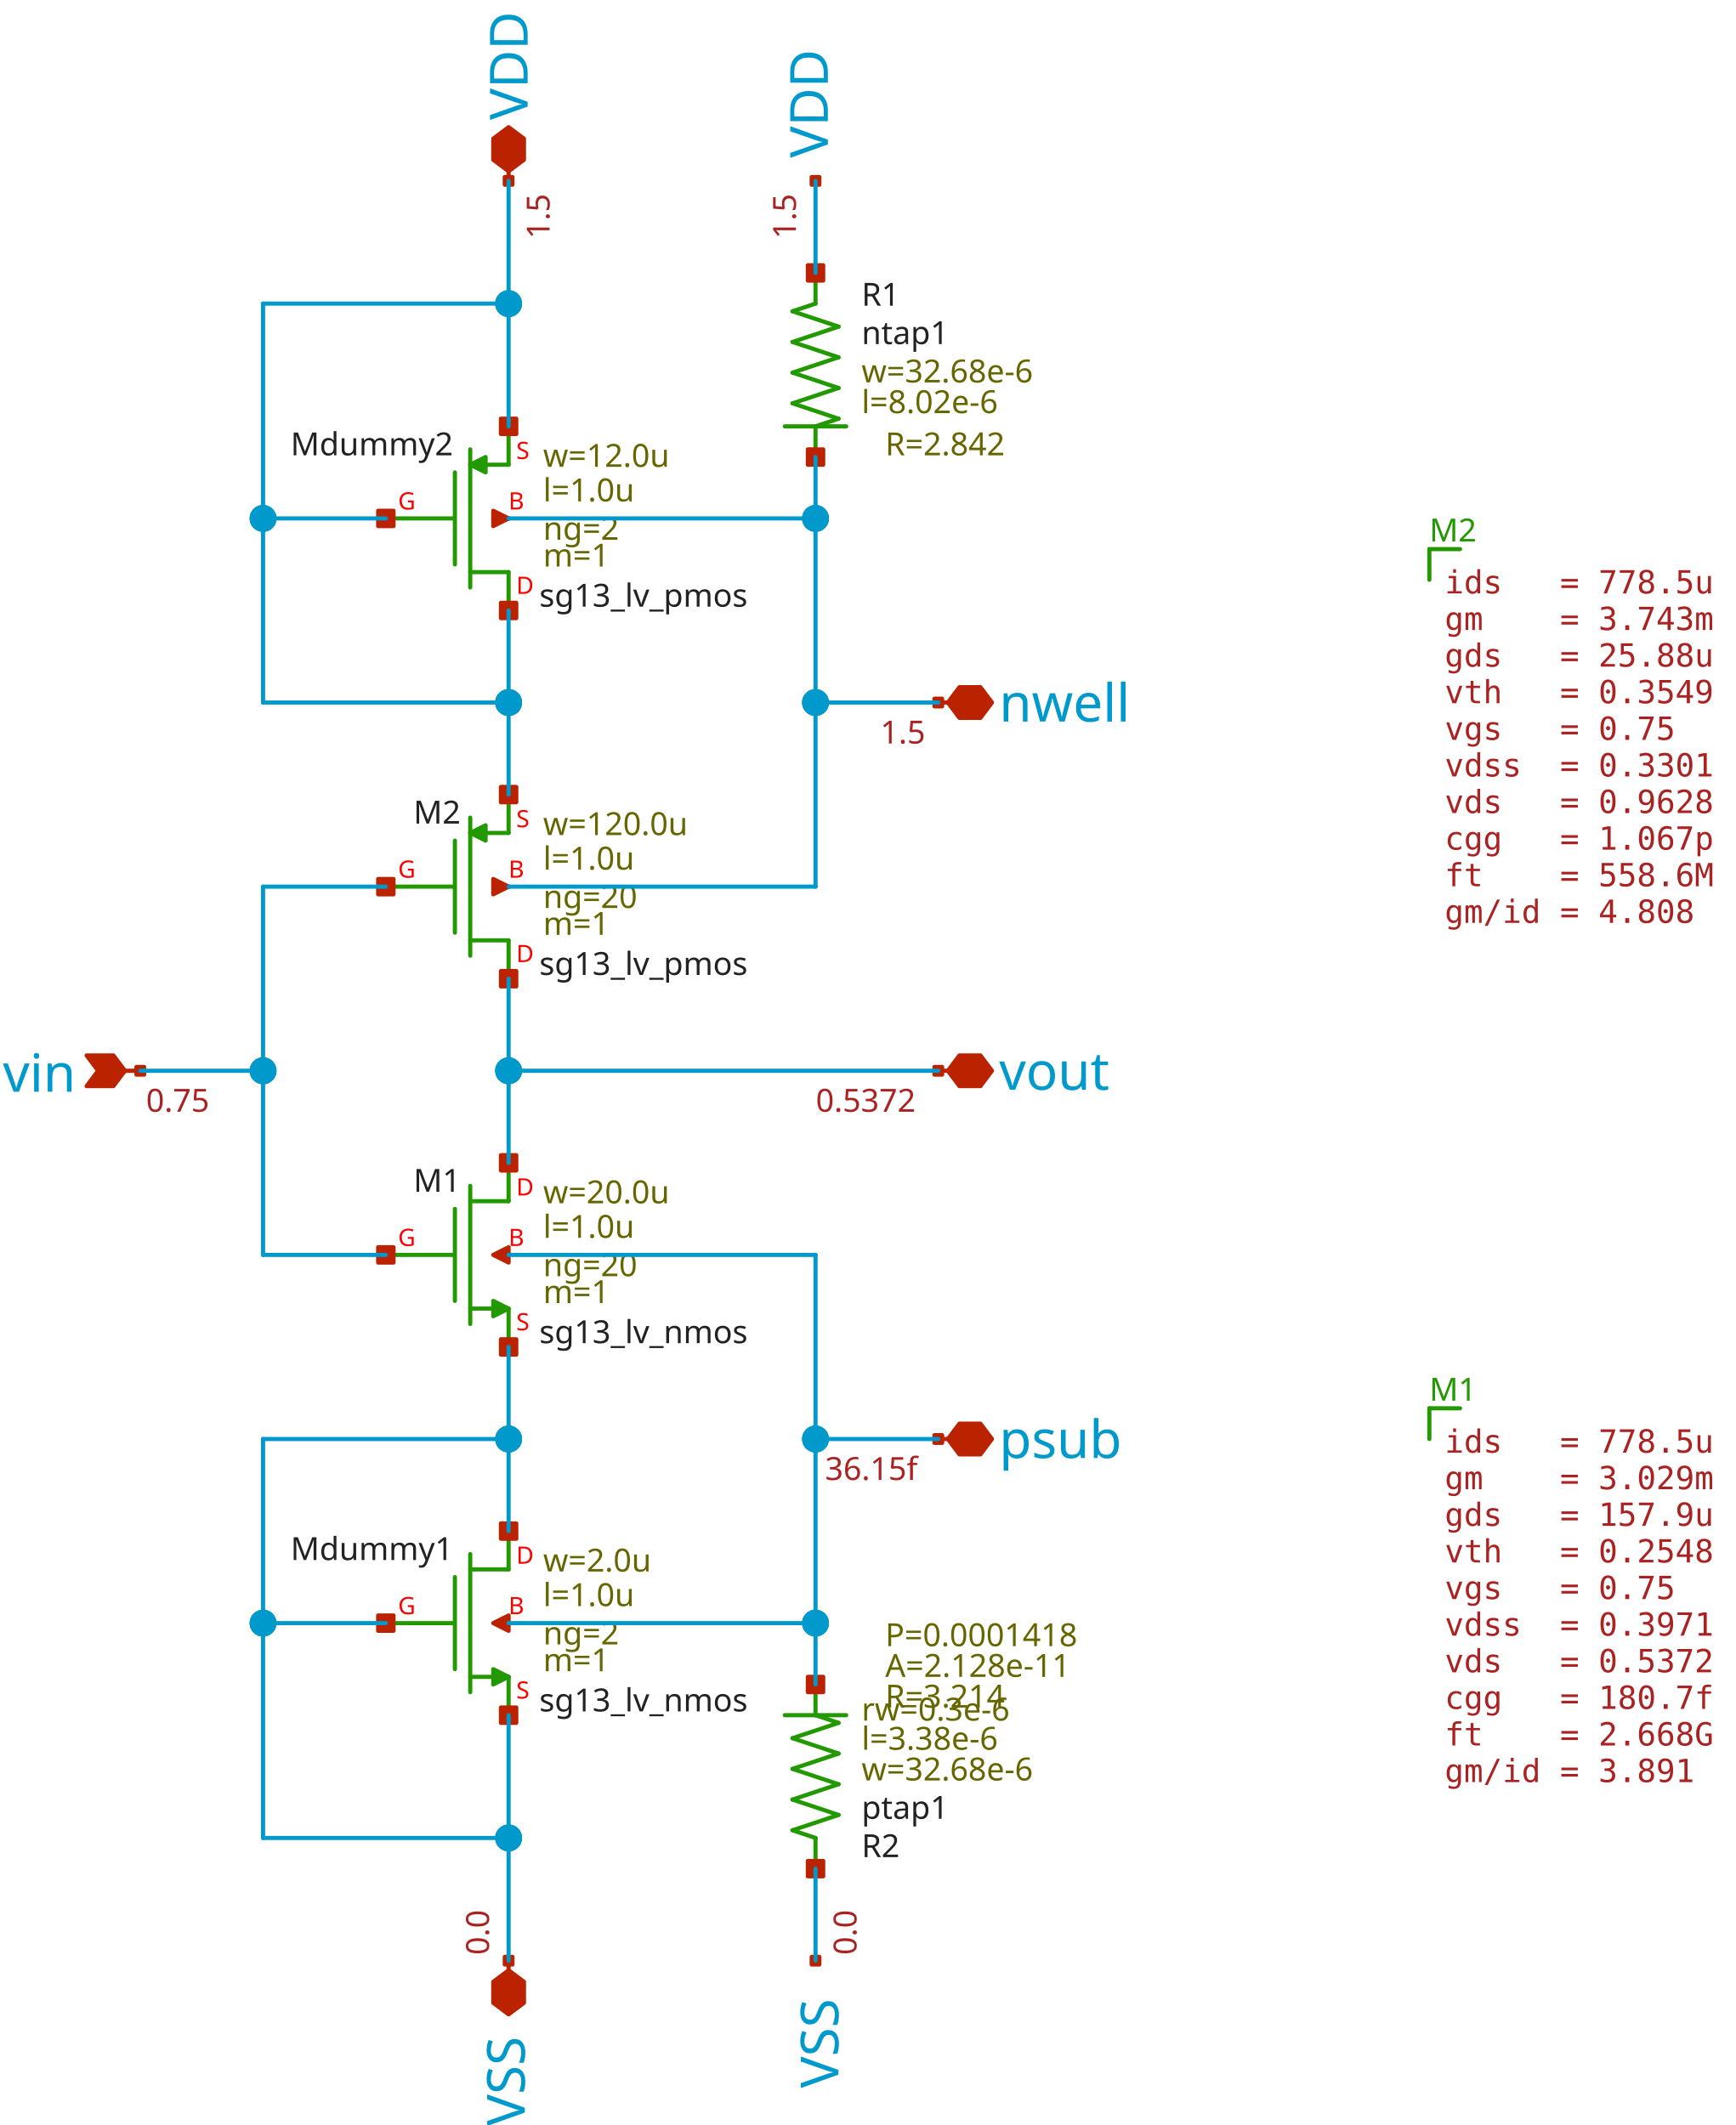
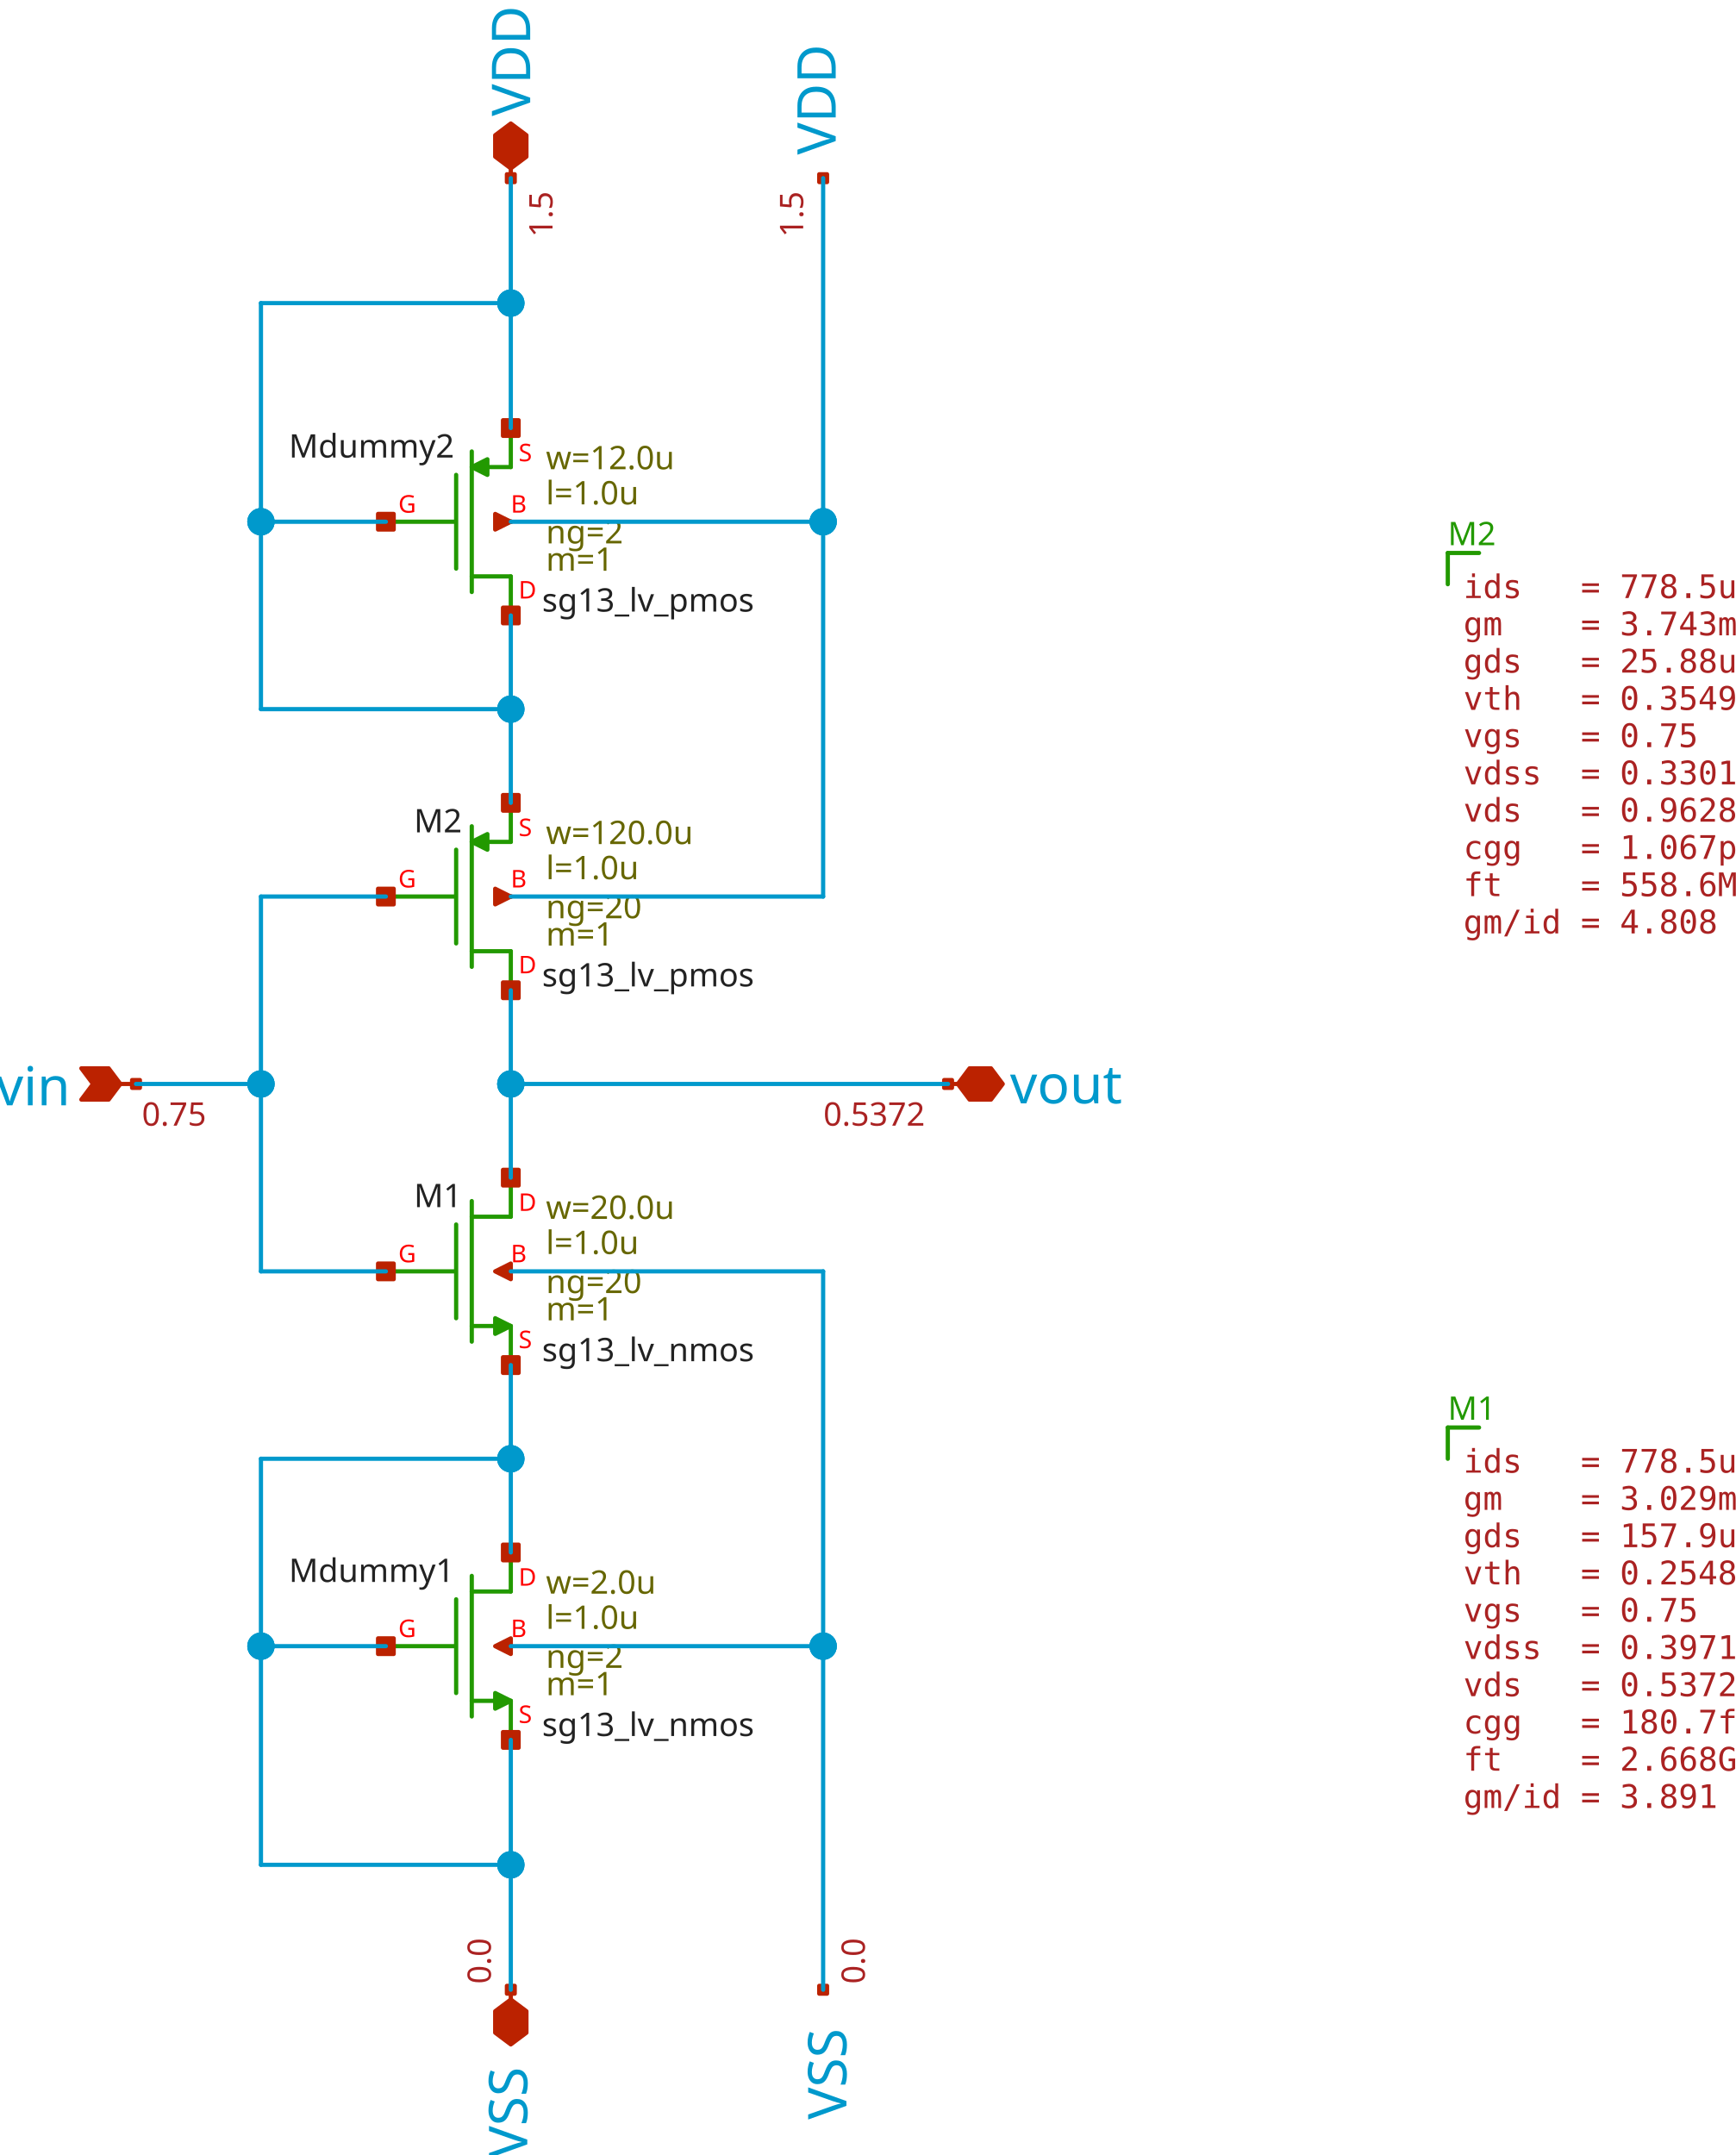
- <svg xmlns="http://www.w3.org/2000/svg" width="565" height="692" version="1.1">
+ <svg xmlns="http://www.w3.org/2000/svg" width="555" height="689" version="1.1">
  <style type="text/css">
.l0{
  fill: #ffffff;
  stroke: #ffffff;
  stroke-linecap:round;
  stroke-linejoin:round;
-   stroke-width: 1.349;
+   stroke-width: 1.348;
}
.l1{
  fill: #0099cc;
  stroke: #0099cc;
  stroke-linecap:round;
  stroke-linejoin:round;
-   stroke-width: 1.349;
+   stroke-width: 1.348;
}
.l2{
  fill: #aaaaaa; fill-opacity: 0.2;
  stroke: #aaaaaa;
  stroke-linecap:round;
  stroke-linejoin:round;
-   stroke-width: 1.349;
+   stroke-width: 1.348;
}
.l3{
  fill: #222222; fill-opacity: 0.5;
  stroke: #222222;
  stroke-linecap:round;
  stroke-linejoin:round;
-   stroke-width: 1.349;
+   stroke-width: 1.348;
}
.l4{
  fill: #229900;
  stroke: #229900;
  stroke-linecap:round;
  stroke-linejoin:round;
-   stroke-width: 1.349;
+   stroke-width: 1.348;
}
.l5{
  fill: #bb2200;
  stroke: #bb2200;
  stroke-linecap:round;
  stroke-linejoin:round;
-   stroke-width: 1.349;
+   stroke-width: 1.348;
}
.l6{
  fill: #0066cc; fill-opacity: 0.5;
  stroke: #0066cc;
  stroke-linecap:round;
  stroke-linejoin:round;
-   stroke-width: 1.349;
+   stroke-width: 1.348;
}
.l7{
  fill: #ff0000; fill-opacity: 0.5;
  stroke: #ff0000;
  stroke-linecap:round;
  stroke-linejoin:round;
-   stroke-width: 1.349;
+   stroke-width: 1.348;
}
.l8{
  fill: #888800; fill-opacity: 0.5;
  stroke: #888800;
  stroke-linecap:round;
  stroke-linejoin:round;
-   stroke-width: 1.349;
+   stroke-width: 1.348;
}
.l9{
  fill: #00aaaa; fill-opacity: 0.5;
  stroke: #00aaaa;
  stroke-linecap:round;
  stroke-linejoin:round;
-   stroke-width: 1.349;
+   stroke-width: 1.348;
}
.l10{
  fill: #880088;
  stroke: #880088;
  stroke-linecap:round;
  stroke-linejoin:round;
-   stroke-width: 1.349;
+   stroke-width: 1.348;
}
.l11{
  fill: #00ff00; fill-opacity: 0.5;
  stroke: #00ff00;
  stroke-linecap:round;
  stroke-linejoin:round;
-   stroke-width: 1.349;
+   stroke-width: 1.348;
}
.l12{
  fill: #0000cc; fill-opacity: 0.5;
  stroke: #0000cc;
  stroke-linecap:round;
  stroke-linejoin:round;
-   stroke-width: 1.349;
+   stroke-width: 1.348;
}
.l13{
  fill: #666600; fill-opacity: 0.5;
  stroke: #666600;
  stroke-linecap:round;
  stroke-linejoin:round;
-   stroke-width: 1.349;
+   stroke-width: 1.348;
}
.l14{
  fill: #557755; fill-opacity: 0.2;
  stroke: #557755;
  stroke-linecap:round;
  stroke-linejoin:round;
-   stroke-width: 1.349;
+   stroke-width: 1.348;
}
.l15{
  fill: #aa2222; fill-opacity: 0.5;
  stroke: #aa2222;
  stroke-linecap:round;
  stroke-linejoin:round;
-   stroke-width: 1.349;
+   stroke-width: 1.348;
}
.l16{
  fill: #7ccc40; fill-opacity: 0.5;
  stroke: #7ccc40;
  stroke-linecap:round;
  stroke-linejoin:round;
-   stroke-width: 1.349;
+   stroke-width: 1.348;
}
.l17{
  fill: #00ffcc; fill-opacity: 0.2;
  stroke: #00ffcc;
  stroke-linecap:round;
  stroke-linejoin:round;
-   stroke-width: 1.349;
+   stroke-width: 1.348;
}
.l18{
  fill: #ce0097; fill-opacity: 0.5;
  stroke: #ce0097;
  stroke-linecap:round;
  stroke-linejoin:round;
-   stroke-width: 1.349;
+   stroke-width: 1.348;
}
.l19{
  fill: #d2d46b; fill-opacity: 0.2;
  stroke: #d2d46b;
  stroke-linecap:round;
  stroke-linejoin:round;
-   stroke-width: 1.349;
+   stroke-width: 1.348;
}
.l20{
  fill: #ef6158; fill-opacity: 0.2;
  stroke: #ef6158;
  stroke-linecap:round;
  stroke-linejoin:round;
-   stroke-width: 1.349;
+   stroke-width: 1.348;
}
.l21{
  fill: #fdb200; fill-opacity: 0.2;
  stroke: #fdb200;
  stroke-linecap:round;
  stroke-linejoin:round;
-   stroke-width: 1.349;
+   stroke-width: 1.348;
}
text {font-family: Sans-Serif;}
</style>
-   <rect class="l0" x="0" y="0" width="565" height="692" />
-   <path class="l4" d="M153.105 506.083L153.105 551.051" />
-   <path class="l4" d="M165.596 498.588L165.596 511.08" />
-   <path class="l4" d="M165.596 546.055L165.596 558.546" />
-   <path class="l4" d="M148.109 513.578L148.109 543.557" />
-   <path class="l4" d="M153.105 546.055L165.596 546.055" />
-   <path class="l4" d="M153.105 511.08L165.596 511.08" />
-   <path class="l4" d="M125.625 528.567L147.609 528.567" />
-   <path class="l4" d="M160.6 548.553L165.596 546.055L160.6 543.557L160.6 548.553" />
-   <path class="l4" d="M153.105 146.337L153.105 191.306" />
-   <path class="l4" d="M165.596 138.843L165.596 151.334" />
-   <path class="l4" d="M165.596 186.309L165.596 198.8" />
-   <path class="l4" d="M148.109 153.832L148.109 183.811" />
-   <path class="l4" d="M153.105 186.309L165.596 186.309" />
-   <path class="l4" d="M153.105 151.334L165.596 151.334" />
-   <path class="l4" d="M125.625 168.822L147.609 168.822" />
-   <path class="l4" d="M158.102 148.836L153.105 151.334L158.102 153.832L158.102 148.836" />
-   <path class="l4" d="M153.105 386.168L153.105 431.136" />
-   <path class="l4" d="M165.596 378.673L165.596 391.164" />
-   <path class="l4" d="M165.596 426.14L165.596 438.631" />
-   <path class="l4" d="M148.109 393.663L148.109 423.641" />
-   <path class="l4" d="M153.105 426.14L165.596 426.14" />
-   <path class="l4" d="M153.105 391.164L165.596 391.164" />
-   <path class="l4" d="M125.625 408.652L147.609 408.652" />
-   <path class="l4" d="M160.6 428.638L165.596 426.14L160.6 423.641L160.6 428.638" />
-   <path class="l4" d="M153.105 266.253L153.105 311.221" />
-   <path class="l4" d="M165.596 258.758L165.596 271.249" />
-   <path class="l4" d="M165.596 306.224L165.596 318.716" />
-   <path class="l4" d="M148.109 273.747L148.109 303.726" />
-   <path class="l4" d="M153.105 306.224L165.596 306.224" />
-   <path class="l4" d="M153.105 271.249L165.596 271.249" />
-   <path class="l4" d="M125.625 288.737L147.609 288.737" />
-   <path class="l4" d="M158.102 268.751L153.105 271.249L158.102 273.747L158.102 268.751" />
-   <path class="l4" d="M465.385 458.617L465.385 468.61" />
-   <path class="l4" d="M465.385 458.617L475.378 458.617" />
-   <path class="l4" d="M465.385 178.815L465.385 188.807" />
-   <path class="l4" d="M465.385 178.815L475.378 178.815" />
-   <path class="l4" d="M265.526 138.843L265.526 148.836" />
-   <path class="l4" d="M265.526 138.843L273.021 136.345" />
-   <path class="l4" d="M258.031 131.348L273.021 136.345" />
-   <path class="l4" d="M258.031 131.348L273.021 126.352" />
-   <path class="l4" d="M258.031 121.355L273.021 126.352" />
-   <path class="l4" d="M258.031 121.355L273.021 116.359" />
-   <path class="l4" d="M258.031 111.362L273.021 116.359" />
-   <path class="l4" d="M258.031 111.362L273.021 106.366" />
-   <path class="l4" d="M258.031 101.369L273.021 106.366" />
-   <path class="l4" d="M258.031 101.369L265.526 98.871" />
-   <path class="l4" d="M265.526 88.878L265.526 98.871" />
-   <path class="l4" d="M255.533 138.843L275.519 138.843" />
-   <path class="l4" d="M265.526 548.553L265.526 558.546" />
-   <path class="l4" d="M265.526 558.546L273.021 561.044" />
-   <path class="l4" d="M258.031 566.041L273.021 561.044" />
-   <path class="l4" d="M258.031 566.041L273.021 571.037" />
-   <path class="l4" d="M258.031 576.034L273.021 571.037" />
-   <path class="l4" d="M258.031 576.034L273.021 581.03" />
-   <path class="l4" d="M258.031 586.027L273.021 581.03" />
-   <path class="l4" d="M258.031 586.027L273.021 591.023" />
-   <path class="l4" d="M258.031 596.02L273.021 591.023" />
-   <path class="l4" d="M258.031 596.02L265.526 598.518" />
-   <path class="l4" d="M265.526 598.518L265.526 608.511" />
-   <path class="l4" d="M255.533 558.546L275.519 558.546" />
-   <path class="l5" d="M40.685 348.694L45.681 348.694" />
-   <path class="l5" d="M40.685 348.694L36.937 343.698L28.194 343.698L31.941 348.694L28.194 353.691L36.937 353.691L40.685 348.694" />
-   <path class="l5" d="M44.432 347.445L46.93 347.445L46.93 349.944L44.432 349.944L44.432 347.445z" />
-   <path class="l5" d="M165.596 55.776L165.596 58.899" />
-   <path class="l5" d="M170.593 45.159L165.596 41.412L160.6 45.159L160.6 52.029L165.596 55.776L170.593 52.029L170.593 45.159" />
-   <path class="l5" d="M164.347 57.65L166.846 57.65L166.846 60.148L164.347 60.148L164.347 57.65z" />
-   <path class="l5" d="M165.596 638.49L165.596 641.612" />
-   <path class="l5" d="M160.6 652.23L165.596 655.977L170.593 652.23L170.593 645.36L165.596 641.612L160.6 645.36L160.6 652.23" />
-   <path class="l5" d="M164.347 637.24L166.846 637.24L166.846 639.739L164.347 639.739L164.347 637.24z" />
-   <path class="l5" d="M165.596 531.066L160.6 528.567L165.596 526.069L165.596 531.066" />
-   <path class="l5" d="M163.098 496.09L168.095 496.09L168.095 501.087L163.098 501.087L163.098 496.09z" />
-   <path class="l5" d="M123.127 526.069L128.123 526.069L128.123 531.066L123.127 531.066L123.127 526.069z" />
-   <path class="l5" d="M163.098 556.048L168.095 556.048L168.095 561.044L163.098 561.044L163.098 556.048z" />
-   <path class="l5" d="M165.518 528.489L165.675 528.489L165.675 528.645L165.518 528.645L165.518 528.489z" />
-   <path class="l5" d="M160.6 166.323L165.596 168.822L160.6 171.32L160.6 166.323" />
-   <path class="l5" d="M163.098 196.302L168.095 196.302L168.095 201.299L163.098 201.299L163.098 196.302z" />
-   <path class="l5" d="M123.127 166.323L128.123 166.323L128.123 171.32L123.127 171.32L123.127 166.323z" />
-   <path class="l5" d="M163.098 136.345L168.095 136.345L168.095 141.341L163.098 141.341L163.098 136.345z" />
-   <path class="l5" d="M165.518 168.744L165.675 168.744L165.675 168.9L165.518 168.9L165.518 168.744z" />
-   <path class="l5" d="M165.596 411.15L160.6 408.652L165.596 406.154L165.596 411.15" />
-   <path class="l5" d="M163.098 376.175L168.095 376.175L168.095 381.171L163.098 381.171L163.098 376.175z" />
-   <path class="l5" d="M123.127 406.154L128.123 406.154L128.123 411.15L123.127 411.15L123.127 406.154z" />
-   <path class="l5" d="M163.098 436.133L168.095 436.133L168.095 441.129L163.098 441.129L163.098 436.133z" />
-   <path class="l5" d="M165.518 408.574L165.675 408.574L165.675 408.73L165.518 408.73L165.518 408.574z" />
-   <path class="l5" d="M160.6 286.239L165.596 288.737L160.6 291.235L160.6 286.239" />
-   <path class="l5" d="M163.098 316.217L168.095 316.217L168.095 321.214L163.098 321.214L163.098 316.217z" />
-   <path class="l5" d="M123.127 286.239L128.123 286.239L128.123 291.235L123.127 291.235L123.127 286.239z" />
-   <path class="l5" d="M163.098 256.26L168.095 256.26L168.095 261.256L163.098 261.256L163.098 256.26z" />
-   <path class="l5" d="M165.518 288.659L165.675 288.659L165.675 288.815L165.518 288.815L165.518 288.659z" />
-   <path class="l5" d="M263.028 86.38L268.024 86.38L268.024 91.376L263.028 91.376L263.028 86.38z" />
-   <path class="l5" d="M263.028 146.337L268.024 146.337L268.024 151.334L263.028 151.334L263.028 146.337z" />
-   <path class="l5" d="M264.277 57.65L266.775 57.65L266.775 60.148L264.277 60.148L264.277 57.65z" />
-   <path class="l5" d="M263.028 606.013L268.024 606.013L268.024 611.009L263.028 611.009L263.028 606.013z" />
-   <path class="l5" d="M263.028 546.055L268.024 546.055L268.024 551.051L263.028 551.051L263.028 546.055z" />
-   <path class="l5" d="M264.277 637.24L266.775 637.24L266.775 639.739L264.277 639.739L264.277 637.24z" />
-   <path class="l5" d="M305.498 348.694L308.62 348.694" />
-   <path class="l5" d="M319.238 353.691L322.985 348.694L319.238 343.698L312.368 343.698L308.62 348.694L312.368 353.691L319.238 353.691" />
-   <path class="l5" d="M304.248 347.445L306.747 347.445L306.747 349.944L304.248 349.944L304.248 347.445z" />
-   <path class="l5" d="M305.498 228.779L308.62 228.779" />
-   <path class="l5" d="M319.238 233.776L322.985 228.779L319.238 223.783L312.368 223.783L308.62 228.779L312.368 233.776L319.238 233.776" />
-   <path class="l5" d="M304.248 227.53L306.747 227.53L306.747 230.028L304.248 230.028L304.248 227.53z" />
-   <path class="l5" d="M305.498 468.61L308.62 468.61" />
-   <path class="l5" d="M319.238 473.606L322.985 468.61L319.238 463.613L312.368 463.613L308.62 468.61L312.368 473.606L319.238 473.606" />
-   <path class="l5" d="M304.248 467.361L306.747 467.361L306.747 469.859L304.248 469.859L304.248 467.361z" />
-   <text fill="#0099cc" xml:space="preserve" font-size="17.148" transform="translate(0.944487, 355.521)">vin</text>
-   <text fill="#aa2222" xml:space="preserve" font-size="10.393" transform="translate(47.5549, 362.034)">0.75</text>
-   <text fill="#0099cc" xml:space="preserve" font-size="17.148" transform="translate(171.798, 39.0695) rotate(270)">VDD</text>
-   <text fill="#aa2222" xml:space="preserve" font-size="10.393" transform="translate(178.937, 77.773) rotate(270)">1.5</text>
-   <text fill="#0099cc" xml:space="preserve" font-size="17.148" transform="translate(170.867, 692.319) rotate(270)">VSS</text>
-   <text fill="#aa2222" xml:space="preserve" font-size="10.393" transform="translate(159.209, 636.616) rotate(270)">0.0</text>
-   <text fill="#222222" xml:space="preserve" font-size="10.393" transform="translate(94.6071, 508.025)">Mdummy1</text>
-   <text fill="#ff0000" xml:space="preserve" font-size="7.794" transform="translate(129.618, 525.652)">G</text>
-   <text fill="#222222" xml:space="preserve" font-size="10.393" transform="translate(175.589, 557.311)">sg13_lv_nmos</text>
-   <text fill="#666600" xml:space="preserve" font-size="10.393" transform="translate(176.839, 544.249)">m=1</text>
-   <text fill="#666600" xml:space="preserve" font-size="10.393" transform="translate(176.839, 535.506)">ng=2</text>
-   <text fill="#666600" xml:space="preserve" font-size="10.393" transform="translate(176.839, 523.014)">l=1.0u</text>
-   <text fill="#666600" xml:space="preserve" font-size="10.393" transform="translate(176.839, 511.772)">w=2.0u</text>
-   <text fill="#ff0000" xml:space="preserve" font-size="7.794" transform="translate(168.095, 553.132)">S</text>
-   <text fill="#ff0000" xml:space="preserve" font-size="7.794" transform="translate(168.095, 509.217)">D</text>
-   <text fill="#ff0000" xml:space="preserve" font-size="7.794" transform="translate(165.596, 525.652)">B</text>
-   <text fill="#222222" xml:space="preserve" font-size="10.393" transform="translate(94.6071, 148.279)">Mdummy2</text>
-   <text fill="#ff0000" xml:space="preserve" font-size="7.794" transform="translate(129.618, 165.906)">G</text>
-   <text fill="#222222" xml:space="preserve" font-size="10.393" transform="translate(175.589, 197.566)">sg13_lv_pmos</text>
-   <text fill="#666600" xml:space="preserve" font-size="10.393" transform="translate(176.839, 184.504)">m=1</text>
-   <text fill="#666600" xml:space="preserve" font-size="10.393" transform="translate(176.839, 175.76)">ng=2</text>
-   <text fill="#666600" xml:space="preserve" font-size="10.393" transform="translate(176.839, 163.269)">l=1.0u</text>
-   <text fill="#666600" xml:space="preserve" font-size="10.393" transform="translate(176.839, 152.027)">w=12.0u</text>
-   <text fill="#ff0000" xml:space="preserve" font-size="7.794" transform="translate(168.095, 193.387)">D</text>
-   <text fill="#ff0000" xml:space="preserve" font-size="7.794" transform="translate(168.095, 149.471)">S</text>
-   <text fill="#ff0000" xml:space="preserve" font-size="7.794" transform="translate(165.596, 165.906)">B</text>
-   <text fill="#222222" xml:space="preserve" font-size="10.393" transform="translate(134.607, 388.11)">M1</text>
-   <text fill="#ff0000" xml:space="preserve" font-size="7.794" transform="translate(129.618, 405.737)">G</text>
-   <text fill="#222222" xml:space="preserve" font-size="10.393" transform="translate(175.589, 437.396)">sg13_lv_nmos</text>
-   <text fill="#666600" xml:space="preserve" font-size="10.393" transform="translate(176.839, 424.334)">m=1</text>
-   <text fill="#666600" xml:space="preserve" font-size="10.393" transform="translate(176.839, 415.59)">ng=20</text>
-   <text fill="#666600" xml:space="preserve" font-size="10.393" transform="translate(176.839, 403.099)">l=1.0u</text>
-   <text fill="#666600" xml:space="preserve" font-size="10.393" transform="translate(176.839, 391.857)">w=20.0u</text>
-   <text fill="#ff0000" xml:space="preserve" font-size="7.794" transform="translate(168.095, 433.217)">S</text>
-   <text fill="#ff0000" xml:space="preserve" font-size="7.794" transform="translate(168.095, 389.302)">D</text>
-   <text fill="#ff0000" xml:space="preserve" font-size="7.794" transform="translate(165.596, 405.737)">B</text>
-   <text fill="#222222" xml:space="preserve" font-size="10.393" transform="translate(134.607, 268.195)">M2</text>
-   <text fill="#ff0000" xml:space="preserve" font-size="7.794" transform="translate(129.618, 285.821)">G</text>
-   <text fill="#222222" xml:space="preserve" font-size="10.393" transform="translate(175.589, 317.481)">sg13_lv_pmos</text>
-   <text fill="#666600" xml:space="preserve" font-size="10.393" transform="translate(176.839, 304.419)">m=1</text>
-   <text fill="#666600" xml:space="preserve" font-size="10.393" transform="translate(176.839, 295.675)">ng=20</text>
-   <text fill="#666600" xml:space="preserve" font-size="10.393" transform="translate(176.839, 283.184)">l=1.0u</text>
-   <text fill="#666600" xml:space="preserve" font-size="10.393" transform="translate(176.839, 271.942)">w=120.0u</text>
-   <text fill="#ff0000" xml:space="preserve" font-size="7.794" transform="translate(168.095, 313.302)">D</text>
-   <text fill="#ff0000" xml:space="preserve" font-size="7.794" transform="translate(168.095, 269.386)">S</text>
-   <text fill="#ff0000" xml:space="preserve" font-size="7.794" transform="translate(165.596, 285.821)">B</text>
-   <text fill="#aa2222" xml:space="preserve" font-size="10.393" style="font-family:Monospace;" transform="translate(470.381, 473.05)">ids   = 778.5u</text>
-   <text fill="#aa2222" xml:space="preserve" font-size="10.393" style="font-family:Monospace;" transform="translate(470.381, 484.97)">gm    = 3.029m</text>
-   <text fill="#aa2222" xml:space="preserve" font-size="10.393" style="font-family:Monospace;" transform="translate(470.381, 496.89)">gds   = 157.9u</text>
-   <text fill="#aa2222" xml:space="preserve" font-size="10.393" style="font-family:Monospace;" transform="translate(470.381, 508.811)">vth   = 0.2548</text>
-   <text fill="#aa2222" xml:space="preserve" font-size="10.393" style="font-family:Monospace;" transform="translate(470.381, 520.731)">vgs   = 0.75</text>
-   <text fill="#aa2222" xml:space="preserve" font-size="10.393" style="font-family:Monospace;" transform="translate(470.381, 532.652)">vdss  = 0.3971</text>
-   <text fill="#aa2222" xml:space="preserve" font-size="10.393" style="font-family:Monospace;" transform="translate(470.381, 544.572)">vds   = 0.5372</text>
-   <text fill="#aa2222" xml:space="preserve" font-size="10.393" style="font-family:Monospace;" transform="translate(470.381, 556.492)">cgg   = 180.7f</text>
-   <text fill="#aa2222" xml:space="preserve" font-size="10.393" style="font-family:Monospace;" transform="translate(470.381, 568.413)">ft    = 2.668G</text>
-   <text fill="#aa2222" xml:space="preserve" font-size="10.393" style="font-family:Monospace;" transform="translate(470.381, 580.333)">gm/id = 3.891</text>
-   <text fill="#229900" xml:space="preserve" font-size="10.393" transform="translate(465.385, 456.133)">M1</text>
-   <text fill="#aa2222" xml:space="preserve" font-size="10.393" style="font-family:Monospace;" transform="translate(470.381, 193.248)">ids   = 778.5u</text>
-   <text fill="#aa2222" xml:space="preserve" font-size="10.393" style="font-family:Monospace;" transform="translate(470.381, 205.168)">gm    = 3.743m</text>
-   <text fill="#aa2222" xml:space="preserve" font-size="10.393" style="font-family:Monospace;" transform="translate(470.381, 217.088)">gds   = 25.88u</text>
-   <text fill="#aa2222" xml:space="preserve" font-size="10.393" style="font-family:Monospace;" transform="translate(470.381, 229.009)">vth   = 0.3549</text>
-   <text fill="#aa2222" xml:space="preserve" font-size="10.393" style="font-family:Monospace;" transform="translate(470.381, 240.929)">vgs   = 0.75</text>
-   <text fill="#aa2222" xml:space="preserve" font-size="10.393" style="font-family:Monospace;" transform="translate(470.381, 252.849)">vdss  = 0.3301</text>
-   <text fill="#aa2222" xml:space="preserve" font-size="10.393" style="font-family:Monospace;" transform="translate(470.381, 264.77)">vds   = 0.9628</text>
-   <text fill="#aa2222" xml:space="preserve" font-size="10.393" style="font-family:Monospace;" transform="translate(470.381, 276.69)">cgg   = 1.067p</text>
-   <text fill="#aa2222" xml:space="preserve" font-size="10.393" style="font-family:Monospace;" transform="translate(470.381, 288.611)">ft    = 558.6M</text>
-   <text fill="#aa2222" xml:space="preserve" font-size="10.393" style="font-family:Monospace;" transform="translate(470.381, 300.531)">gm/id = 4.808</text>
-   <text fill="#229900" xml:space="preserve" font-size="10.393" transform="translate(465.385, 176.331)">M2</text>
-   <text fill="#222222" xml:space="preserve" font-size="10.393" transform="translate(280.515, 112.055)">ntap1</text>
-   <text fill="#666600" xml:space="preserve" font-size="10.393" transform="translate(280.515, 124.546)">w=32.68e-6</text>
-   <text fill="#666600" xml:space="preserve" font-size="10.393" transform="translate(280.515, 134.539)">l=8.02e-6</text>
-   <text fill="#222222" xml:space="preserve" font-size="10.393" transform="translate(280.515, 99.5637)">R1</text>
-   <text fill="#666600" xml:space="preserve" font-size="10.393" transform="translate(285.512, 148.279)"> R=2.842 </text>
-   <text fill="#0099cc" xml:space="preserve" font-size="17.148" transform="translate(269.547, 51.4046) rotate(270)">VDD</text>
-   <text fill="#aa2222" xml:space="preserve" font-size="10.393" transform="translate(259.139, 77.773) rotate(270)">1.5</text>
-   <text fill="#222222" xml:space="preserve" font-size="10.393" transform="translate(280.515, 592.287)">ptap1</text>
-   <text fill="#666600" xml:space="preserve" font-size="10.393" transform="translate(280.515, 579.795)">w=32.68e-6</text>
-   <text fill="#666600" xml:space="preserve" font-size="10.393" transform="translate(280.515, 569.803)">l=3.38e-6</text>
-   <text fill="#666600" xml:space="preserve" font-size="10.393" transform="translate(280.515, 560.309)">rw=0.3e-6</text>
-   <text fill="#222222" xml:space="preserve" font-size="10.393" transform="translate(280.515, 604.778)">R2</text>
-   <text fill="#666600" xml:space="preserve" font-size="10.393" transform="translate(285.512, 546.069)"> A=2.128e-11 </text>
-   <text fill="#666600" xml:space="preserve" font-size="10.393" transform="translate(285.512, 536.076)"> P=0.0001418 </text>
-   <text fill="#666600" xml:space="preserve" font-size="10.393" transform="translate(285.512, 556.062)"> R=3.214 </text>
-   <text fill="#0099cc" xml:space="preserve" font-size="17.148" transform="translate(272.977, 679.984) rotate(270)">VSS</text>
-   <text fill="#aa2222" xml:space="preserve" font-size="10.393" transform="translate(278.866, 636.616) rotate(270)">0.0</text>
-   <text fill="#0099cc" xml:space="preserve" font-size="17.148" transform="translate(325.327, 354.896)">vout</text>
-   <text fill="#aa2222" xml:space="preserve" font-size="10.393" transform="translate(265.624, 362.034)">0.5372</text>
-   <text fill="#0099cc" xml:space="preserve" font-size="17.148" transform="translate(325.327, 234.981)">nwell</text>
-   <text fill="#aa2222" xml:space="preserve" font-size="10.393" transform="translate(286.624, 242.119)">1.5</text>
-   <text fill="#0099cc" xml:space="preserve" font-size="17.148" transform="translate(325.327, 474.812)">psub</text>
-   <text fill="#aa2222" xml:space="preserve" font-size="10.393" transform="translate(268.624, 481.95)">36.15f</text>
-   <path class="l1" d="M85.653 348.694L85.653 408.652" />
-   <path class="l1" d="M45.681 348.694L85.653 348.694" />
-   <path class="l1" d="M85.653 288.737L85.653 348.694" />
-   <path class="l1" d="M165.596 98.871L165.596 138.843" />
-   <path class="l1" d="M165.596 58.899L165.596 98.871" />
-   <path class="l1" d="M165.596 558.546L165.596 598.518" />
-   <path class="l1" d="M165.596 598.518L165.596 638.49" />
-   <path class="l1" d="M85.653 408.652L125.625 408.652" />
-   <path class="l1" d="M85.653 288.737L125.625 288.737" />
-   <path class="l1" d="M165.596 198.8L165.596 228.779" />
-   <path class="l1" d="M165.596 228.779L165.596 258.758" />
-   <path class="l1" d="M165.596 348.694L165.596 378.673" />
-   <path class="l1" d="M165.596 438.631L165.596 468.61" />
-   <path class="l1" d="M165.596 468.61L165.596 498.588" />
-   <path class="l1" d="M85.653 168.822L125.625 168.822" />
-   <path class="l1" d="M85.653 98.871L85.653 168.822" />
-   <path class="l1" d="M85.653 98.871L165.596 98.871" />
-   <path class="l1" d="M85.653 528.567L125.625 528.567" />
-   <path class="l1" d="M85.653 528.567L85.653 598.518" />
-   <path class="l1" d="M85.653 598.518L165.596 598.518" />
-   <path class="l1" d="M85.653 228.779L165.596 228.779" />
-   <path class="l1" d="M85.653 168.822L85.653 228.779" />
-   <path class="l1" d="M85.653 468.61L165.596 468.61" />
-   <path class="l1" d="M85.653 468.61L85.653 528.567" />
-   <path class="l1" d="M165.596 168.822L265.526 168.822" />
-   <path class="l1" d="M165.596 288.737L265.526 288.737" />
-   <path class="l1" d="M265.526 228.779L265.526 288.737" />
-   <path class="l1" d="M265.526 148.836L265.526 168.822" />
-   <path class="l1" d="M265.526 58.899L265.526 88.878" />
-   <path class="l1" d="M165.596 408.652L265.526 408.652" />
-   <path class="l1" d="M165.596 528.567L265.526 528.567" />
-   <path class="l1" d="M265.526 468.61L265.526 528.567" />
-   <path class="l1" d="M265.526 528.567L265.526 548.553" />
-   <path class="l1" d="M265.526 608.511L265.526 638.49" />
-   <path class="l1" d="M165.596 348.694L305.498 348.694" />
-   <path class="l1" d="M265.526 228.779L305.498 228.779" />
-   <path class="l1" d="M265.526 468.61L305.498 468.61" />
-   <path class="l1" d="M165.596 318.716L165.596 348.694" />
-   <path class="l1" d="M265.526 168.822L265.526 228.779" />
-   <path class="l1" d="M265.526 408.652L265.526 468.61" />
-   <circle class="l1" cx="85.653" cy="168.822" r="3.697" />
-   <circle class="l1" cx="165.596" cy="228.779" r="3.697" />
-   <circle class="l1" cx="165.596" cy="98.871" r="3.697" />
-   <circle class="l1" cx="85.653" cy="168.822" r="3.697" />
-   <circle class="l1" cx="85.653" cy="168.822" r="3.697" />
-   <circle class="l1" cx="85.653" cy="348.694" r="3.697" />
-   <circle class="l1" cx="85.653" cy="348.694" r="3.697" />
-   <circle class="l1" cx="85.653" cy="348.694" r="3.697" />
-   <circle class="l1" cx="85.653" cy="528.567" r="3.697" />
-   <circle class="l1" cx="165.596" cy="468.61" r="3.697" />
-   <circle class="l1" cx="165.596" cy="598.518" r="3.697" />
-   <circle class="l1" cx="85.653" cy="528.567" r="3.697" />
-   <circle class="l1" cx="85.653" cy="528.567" r="3.697" />
-   <circle class="l1" cx="265.526" cy="168.822" r="3.697" />
-   <circle class="l1" cx="265.526" cy="228.779" r="3.697" />
-   <circle class="l1" cx="165.596" cy="348.694" r="3.697" />
-   <circle class="l1" cx="265.526" cy="228.779" r="3.697" />
-   <circle class="l1" cx="165.596" cy="348.694" r="3.697" />
-   <circle class="l1" cx="265.526" cy="168.822" r="3.697" />
-   <circle class="l1" cx="265.526" cy="228.779" r="3.697" />
-   <circle class="l1" cx="265.526" cy="168.822" r="3.697" />
-   <circle class="l1" cx="165.596" cy="348.694" r="3.697" />
-   <circle class="l1" cx="165.596" cy="228.779" r="3.697" />
-   <circle class="l1" cx="165.596" cy="228.779" r="3.697" />
-   <circle class="l1" cx="165.596" cy="98.871" r="3.697" />
-   <circle class="l1" cx="165.596" cy="98.871" r="3.697" />
-   <circle class="l1" cx="265.526" cy="468.61" r="3.697" />
-   <circle class="l1" cx="265.526" cy="468.61" r="3.697" />
-   <circle class="l1" cx="265.526" cy="528.567" r="3.697" />
-   <circle class="l1" cx="265.526" cy="468.61" r="3.697" />
-   <circle class="l1" cx="265.526" cy="528.567" r="3.697" />
-   <circle class="l1" cx="265.526" cy="528.567" r="3.697" />
-   <circle class="l1" cx="165.596" cy="468.61" r="3.697" />
-   <circle class="l1" cx="165.596" cy="468.61" r="3.697" />
-   <circle class="l1" cx="165.596" cy="598.518" r="3.697" />
-   <circle class="l1" cx="165.596" cy="598.518" r="3.697" />
+   <rect class="l0" x="0" y="0" width="555" height="689" />
+   <path class="l4" d="M150.84 503.848L150.84 548.786" />
+   <path class="l4" d="M163.323 496.358L163.323 508.841" />
+   <path class="l4" d="M163.323 543.793L163.323 556.276" />
+   <path class="l4" d="M145.847 511.337L145.847 541.296" />
+   <path class="l4" d="M150.84 543.793L163.323 543.793" />
+   <path class="l4" d="M150.84 508.841L163.323 508.841" />
+   <path class="l4" d="M123.378 526.317L145.348 526.317" />
+   <path class="l4" d="M158.33 546.289L163.323 543.793L158.33 541.296L158.33 546.289" />
+   <path class="l4" d="M150.84 144.341L150.84 189.28" />
+   <path class="l4" d="M163.323 136.852L163.323 149.334" />
+   <path class="l4" d="M163.323 184.286L163.323 196.769" />
+   <path class="l4" d="M145.847 151.831L145.847 181.79" />
+   <path class="l4" d="M150.84 184.286L163.323 184.286" />
+   <path class="l4" d="M150.84 149.334L163.323 149.334" />
+   <path class="l4" d="M123.378 166.81L145.348 166.81" />
+   <path class="l4" d="M155.833 146.838L150.84 149.334L155.833 151.831L155.833 146.838" />
+   <path class="l4" d="M150.84 384.012L150.84 428.95" />
+   <path class="l4" d="M163.323 376.522L163.323 389.005" />
+   <path class="l4" d="M163.323 423.957L163.323 436.44" />
+   <path class="l4" d="M145.847 391.502L145.847 421.461" />
+   <path class="l4" d="M150.84 423.957L163.323 423.957" />
+   <path class="l4" d="M150.84 389.005L163.323 389.005" />
+   <path class="l4" d="M123.378 406.481L145.348 406.481" />
+   <path class="l4" d="M158.33 426.454L163.323 423.957L158.33 421.461L158.33 426.454" />
+   <path class="l4" d="M150.84 264.177L150.84 309.115" />
+   <path class="l4" d="M163.323 256.687L163.323 269.17" />
+   <path class="l4" d="M163.323 304.122L163.323 316.605" />
+   <path class="l4" d="M145.847 271.666L145.847 301.625" />
+   <path class="l4" d="M150.84 304.122L163.323 304.122" />
+   <path class="l4" d="M150.84 269.17L163.323 269.17" />
+   <path class="l4" d="M123.378 286.646L145.348 286.646" />
+   <path class="l4" d="M155.833 266.673L150.84 269.17L155.833 271.666L155.833 266.673" />
+   <path class="l4" d="M462.911 456.413L462.911 466.399" />
+   <path class="l4" d="M462.911 456.413L472.898 456.413" />
+   <path class="l4" d="M462.911 176.797L462.911 186.783" />
+   <path class="l4" d="M462.911 176.797L472.898 176.797" />
+   <path class="l5" d="M38.494 346.564L43.487 346.564" />
+   <path class="l5" d="M38.494 346.564L34.749 341.57L26.012 341.57L29.756 346.564L26.012 351.557L34.749 351.557L38.494 346.564" />
+   <path class="l5" d="M42.239 345.315L44.736 345.315L44.736 347.812L42.239 347.812L42.239 345.315z" />
+   <path class="l5" d="M163.323 53.841L163.323 56.961" />
+   <path class="l5" d="M168.316 43.23L163.323 39.485L158.33 43.23L158.33 50.096L163.323 53.841L168.316 50.096L168.316 43.23" />
+   <path class="l5" d="M162.075 55.713L164.571 55.713L164.571 58.21L162.075 58.21L162.075 55.713z" />
+   <path class="l5" d="M163.323 636.166L163.323 639.287" />
+   <path class="l5" d="M158.33 649.897L163.323 653.642L168.316 649.897L168.316 643.031L163.323 639.287L158.33 643.031L158.33 649.897" />
+   <path class="l5" d="M162.075 634.918L164.571 634.918L164.571 637.414L162.075 637.414L162.075 634.918z" />
+   <path class="l5" d="M163.323 528.813L158.33 526.317L163.323 523.82L163.323 528.813" />
+   <path class="l5" d="M160.826 493.861L165.819 493.861L165.819 498.854L160.826 498.854L160.826 493.861z" />
+   <path class="l5" d="M120.881 523.82L125.874 523.82L125.874 528.813L120.881 528.813L120.881 523.82z" />
+   <path class="l5" d="M160.826 553.779L165.819 553.779L165.819 558.772L160.826 558.772L160.826 553.779z" />
+   <path class="l5" d="M163.245 526.239L163.401 526.239L163.401 526.395L163.245 526.395L163.245 526.239z" />
+   <path class="l5" d="M158.33 164.314L163.323 166.81L158.33 169.307L158.33 164.314" />
+   <path class="l5" d="M160.826 194.273L165.819 194.273L165.819 199.266L160.826 199.266L160.826 194.273z" />
+   <path class="l5" d="M120.881 164.314L125.874 164.314L125.874 169.307L120.881 169.307L120.881 164.314z" />
+   <path class="l5" d="M160.826 134.355L165.819 134.355L165.819 139.348L160.826 139.348L160.826 134.355z" />
+   <path class="l5" d="M163.245 166.732L163.401 166.732L163.401 166.888L163.245 166.888L163.245 166.732z" />
+   <path class="l5" d="M163.323 408.978L158.33 406.481L163.323 403.985L163.323 408.978" />
+   <path class="l5" d="M160.826 374.026L165.819 374.026L165.819 379.019L160.826 379.019L160.826 374.026z" />
+   <path class="l5" d="M120.881 403.985L125.874 403.985L125.874 408.978L120.881 408.978L120.881 403.985z" />
+   <path class="l5" d="M160.826 433.944L165.819 433.944L165.819 438.937L160.826 438.937L160.826 433.944z" />
+   <path class="l5" d="M163.245 406.403L163.401 406.403L163.401 406.559L163.245 406.559L163.245 406.403z" />
+   <path class="l5" d="M158.33 284.149L163.323 286.646L158.33 289.142L158.33 284.149" />
+   <path class="l5" d="M160.826 314.108L165.819 314.108L165.819 319.101L160.826 319.101L160.826 314.108z" />
+   <path class="l5" d="M120.881 284.149L125.874 284.149L125.874 289.142L120.881 289.142L120.881 284.149z" />
+   <path class="l5" d="M160.826 254.19L165.819 254.19L165.819 259.184L160.826 259.184L160.826 254.19z" />
+   <path class="l5" d="M163.245 286.568L163.401 286.568L163.401 286.724L163.245 286.724L163.245 286.568z" />
+   <path class="l5" d="M261.937 55.713L264.434 55.713L264.434 58.21L261.937 58.21L261.937 55.713z" />
+   <path class="l5" d="M261.937 634.918L264.434 634.918L264.434 637.414L261.937 637.414L261.937 634.918z" />
+   <path class="l5" d="M303.131 346.564L306.252 346.564" />
+   <path class="l5" d="M316.862 351.557L320.607 346.564L316.862 341.57L309.996 341.57L306.252 346.564L309.996 351.557L316.862 351.557" />
+   <path class="l5" d="M301.883 345.315L304.379 345.315L304.379 347.812L301.883 347.812L301.883 345.315z" />
+   <text fill="#0099cc" xml:space="preserve" font-size="17.137" transform="translate(-1.23682, 353.386)">vin</text>
+   <text fill="#aa2222" xml:space="preserve" font-size="10.386" transform="translate(45.3599, 359.895)">0.75</text>
+   <text fill="#0099cc" xml:space="preserve" font-size="17.137" transform="translate(169.521, 37.1448) rotate(270)">VDD</text>
+   <text fill="#aa2222" xml:space="preserve" font-size="10.386" transform="translate(176.654, 75.8338) rotate(270)">1.5</text>
+   <text fill="#0099cc" xml:space="preserve" font-size="17.137" transform="translate(168.589, 689.982) rotate(270)">VSS</text>
+   <text fill="#aa2222" xml:space="preserve" font-size="10.386" transform="translate(156.94, 634.293) rotate(270)">0.0</text>
+   <text fill="#222222" xml:space="preserve" font-size="10.386" transform="translate(92.3434, 505.788)">Mdummy1</text>
+   <text fill="#ff0000" xml:space="preserve" font-size="7.789" transform="translate(127.364, 523.403)">G</text>
+   <text fill="#222222" xml:space="preserve" font-size="10.386" transform="translate(173.309, 555.042)">sg13_lv_nmos</text>
+   <text fill="#666600" xml:space="preserve" font-size="10.386" transform="translate(174.557, 541.988)">m=1</text>
+   <text fill="#666600" xml:space="preserve" font-size="10.386" transform="translate(174.557, 533.25)">ng=2</text>
+   <text fill="#666600" xml:space="preserve" font-size="10.386" transform="translate(174.557, 520.768)">l=1.0u</text>
+   <text fill="#666600" xml:space="preserve" font-size="10.386" transform="translate(174.557, 509.533)">w=2.0u</text>
+   <text fill="#ff0000" xml:space="preserve" font-size="7.789" transform="translate(165.819, 550.865)">S</text>
+   <text fill="#ff0000" xml:space="preserve" font-size="7.789" transform="translate(165.819, 506.979)">D</text>
+   <text fill="#ff0000" xml:space="preserve" font-size="7.789" transform="translate(163.323, 523.403)">B</text>
+   <text fill="#222222" xml:space="preserve" font-size="10.386" transform="translate(92.3434, 146.282)">Mdummy2</text>
+   <text fill="#ff0000" xml:space="preserve" font-size="7.789" transform="translate(127.364, 163.897)">G</text>
+   <text fill="#222222" xml:space="preserve" font-size="10.386" transform="translate(173.309, 195.535)">sg13_lv_pmos</text>
+   <text fill="#666600" xml:space="preserve" font-size="10.386" transform="translate(174.557, 182.482)">m=1</text>
+   <text fill="#666600" xml:space="preserve" font-size="10.386" transform="translate(174.557, 173.744)">ng=2</text>
+   <text fill="#666600" xml:space="preserve" font-size="10.386" transform="translate(174.557, 161.261)">l=1.0u</text>
+   <text fill="#666600" xml:space="preserve" font-size="10.386" transform="translate(174.557, 150.027)">w=12.0u</text>
+   <text fill="#ff0000" xml:space="preserve" font-size="7.789" transform="translate(165.819, 191.359)">D</text>
+   <text fill="#ff0000" xml:space="preserve" font-size="7.789" transform="translate(165.819, 147.473)">S</text>
+   <text fill="#ff0000" xml:space="preserve" font-size="7.789" transform="translate(163.323, 163.897)">B</text>
+   <text fill="#222222" xml:space="preserve" font-size="10.386" transform="translate(132.343, 385.953)">M1</text>
+   <text fill="#ff0000" xml:space="preserve" font-size="7.789" transform="translate(127.364, 403.568)">G</text>
+   <text fill="#222222" xml:space="preserve" font-size="10.386" transform="translate(173.309, 435.206)">sg13_lv_nmos</text>
+   <text fill="#666600" xml:space="preserve" font-size="10.386" transform="translate(174.557, 422.153)">m=1</text>
+   <text fill="#666600" xml:space="preserve" font-size="10.386" transform="translate(174.557, 413.415)">ng=20</text>
+   <text fill="#666600" xml:space="preserve" font-size="10.386" transform="translate(174.557, 400.932)">l=1.0u</text>
+   <text fill="#666600" xml:space="preserve" font-size="10.386" transform="translate(174.557, 389.698)">w=20.0u</text>
+   <text fill="#ff0000" xml:space="preserve" font-size="7.789" transform="translate(165.819, 431.03)">S</text>
+   <text fill="#ff0000" xml:space="preserve" font-size="7.789" transform="translate(165.819, 387.144)">D</text>
+   <text fill="#ff0000" xml:space="preserve" font-size="7.789" transform="translate(163.323, 403.568)">B</text>
+   <text fill="#222222" xml:space="preserve" font-size="10.386" transform="translate(132.343, 266.117)">M2</text>
+   <text fill="#ff0000" xml:space="preserve" font-size="7.789" transform="translate(127.364, 283.732)">G</text>
+   <text fill="#222222" xml:space="preserve" font-size="10.386" transform="translate(173.309, 315.371)">sg13_lv_pmos</text>
+   <text fill="#666600" xml:space="preserve" font-size="10.386" transform="translate(174.557, 302.318)">m=1</text>
+   <text fill="#666600" xml:space="preserve" font-size="10.386" transform="translate(174.557, 293.58)">ng=20</text>
+   <text fill="#666600" xml:space="preserve" font-size="10.386" transform="translate(174.557, 281.097)">l=1.0u</text>
+   <text fill="#666600" xml:space="preserve" font-size="10.386" transform="translate(174.557, 269.862)">w=120.0u</text>
+   <text fill="#ff0000" xml:space="preserve" font-size="7.789" transform="translate(165.819, 311.195)">D</text>
+   <text fill="#ff0000" xml:space="preserve" font-size="7.789" transform="translate(165.819, 267.308)">S</text>
+   <text fill="#ff0000" xml:space="preserve" font-size="7.789" transform="translate(163.323, 283.732)">B</text>
+   <text fill="#aa2222" xml:space="preserve" font-size="10.386" style="font-family:Monospace;" transform="translate(467.905, 470.836)">ids   = 778.5u</text>
+   <text fill="#aa2222" xml:space="preserve" font-size="10.386" style="font-family:Monospace;" transform="translate(467.905, 482.749)">gm    = 3.029m</text>
+   <text fill="#aa2222" xml:space="preserve" font-size="10.386" style="font-family:Monospace;" transform="translate(467.905, 494.661)">gds   = 157.9u</text>
+   <text fill="#aa2222" xml:space="preserve" font-size="10.386" style="font-family:Monospace;" transform="translate(467.905, 506.573)">vth   = 0.2548</text>
+   <text fill="#aa2222" xml:space="preserve" font-size="10.386" style="font-family:Monospace;" transform="translate(467.905, 518.486)">vgs   = 0.75</text>
+   <text fill="#aa2222" xml:space="preserve" font-size="10.386" style="font-family:Monospace;" transform="translate(467.905, 530.398)">vdss  = 0.3971</text>
+   <text fill="#aa2222" xml:space="preserve" font-size="10.386" style="font-family:Monospace;" transform="translate(467.905, 542.311)">vds   = 0.5372</text>
+   <text fill="#aa2222" xml:space="preserve" font-size="10.386" style="font-family:Monospace;" transform="translate(467.905, 554.223)">cgg   = 180.7f</text>
+   <text fill="#aa2222" xml:space="preserve" font-size="10.386" style="font-family:Monospace;" transform="translate(467.905, 566.136)">ft    = 2.668G</text>
+   <text fill="#aa2222" xml:space="preserve" font-size="10.386" style="font-family:Monospace;" transform="translate(467.905, 578.048)">gm/id = 3.891</text>
+   <text fill="#229900" xml:space="preserve" font-size="10.386" transform="translate(462.911, 453.931)">M1</text>
+   <text fill="#aa2222" xml:space="preserve" font-size="10.386" style="font-family:Monospace;" transform="translate(467.905, 191.22)">ids   = 778.5u</text>
+   <text fill="#aa2222" xml:space="preserve" font-size="10.386" style="font-family:Monospace;" transform="translate(467.905, 203.133)">gm    = 3.743m</text>
+   <text fill="#aa2222" xml:space="preserve" font-size="10.386" style="font-family:Monospace;" transform="translate(467.905, 215.045)">gds   = 25.88u</text>
+   <text fill="#aa2222" xml:space="preserve" font-size="10.386" style="font-family:Monospace;" transform="translate(467.905, 226.957)">vth   = 0.3549</text>
+   <text fill="#aa2222" xml:space="preserve" font-size="10.386" style="font-family:Monospace;" transform="translate(467.905, 238.87)">vgs   = 0.75</text>
+   <text fill="#aa2222" xml:space="preserve" font-size="10.386" style="font-family:Monospace;" transform="translate(467.905, 250.782)">vdss  = 0.3301</text>
+   <text fill="#aa2222" xml:space="preserve" font-size="10.386" style="font-family:Monospace;" transform="translate(467.905, 262.695)">vds   = 0.9628</text>
+   <text fill="#aa2222" xml:space="preserve" font-size="10.386" style="font-family:Monospace;" transform="translate(467.905, 274.607)">cgg   = 1.067p</text>
+   <text fill="#aa2222" xml:space="preserve" font-size="10.386" style="font-family:Monospace;" transform="translate(467.905, 286.52)">ft    = 558.6M</text>
+   <text fill="#aa2222" xml:space="preserve" font-size="10.386" style="font-family:Monospace;" transform="translate(467.905, 298.432)">gm/id = 4.808</text>
+   <text fill="#229900" xml:space="preserve" font-size="10.386" transform="translate(462.911, 174.315)">M2</text>
+   <text fill="#0099cc" xml:space="preserve" font-size="17.137" transform="translate(267.204, 49.4716) rotate(270)">VDD</text>
+   <text fill="#aa2222" xml:space="preserve" font-size="10.386" transform="translate(256.803, 75.8338) rotate(270)">1.5</text>
+   <text fill="#0099cc" xml:space="preserve" font-size="17.137" transform="translate(270.632, 677.656) rotate(270)">VSS</text>
+   <text fill="#aa2222" xml:space="preserve" font-size="10.386" transform="translate(276.517, 634.293) rotate(270)">0.0</text>
+   <text fill="#0099cc" xml:space="preserve" font-size="17.137" transform="translate(322.947, 352.761)">vout</text>
+   <text fill="#aa2222" xml:space="preserve" font-size="10.386" transform="translate(263.258, 359.895)">0.5372</text>
+   <path class="l1" d="M83.433 346.564L83.433 406.481" />
+   <path class="l1" d="M43.487 346.564L83.433 346.564" />
+   <path class="l1" d="M83.433 286.646L83.433 346.564" />
+   <path class="l1" d="M163.323 96.906L163.323 136.852" />
+   <path class="l1" d="M163.323 56.961L163.323 96.906" />
+   <path class="l1" d="M163.323 556.276L163.323 596.221" />
+   <path class="l1" d="M163.323 596.221L163.323 636.166" />
+   <path class="l1" d="M83.433 406.481L123.378 406.481" />
+   <path class="l1" d="M83.433 286.646L123.378 286.646" />
+   <path class="l1" d="M163.323 196.769L163.323 226.728" />
+   <path class="l1" d="M163.323 226.728L163.323 256.687" />
+   <path class="l1" d="M163.323 346.564L163.323 376.522" />
+   <path class="l1" d="M163.323 436.44L163.323 466.399" />
+   <path class="l1" d="M163.323 466.399L163.323 496.358" />
+   <path class="l1" d="M83.433 166.81L123.378 166.81" />
+   <path class="l1" d="M83.433 96.906L83.433 166.81" />
+   <path class="l1" d="M83.433 96.906L163.323 96.906" />
+   <path class="l1" d="M83.433 526.317L123.378 526.317" />
+   <path class="l1" d="M83.433 526.317L83.433 596.221" />
+   <path class="l1" d="M83.433 596.221L163.323 596.221" />
+   <path class="l1" d="M83.433 226.728L163.323 226.728" />
+   <path class="l1" d="M83.433 166.81L83.433 226.728" />
+   <path class="l1" d="M83.433 466.399L163.323 466.399" />
+   <path class="l1" d="M83.433 466.399L83.433 526.317" />
+   <path class="l1" d="M163.323 166.81L263.186 166.81" />
+   <path class="l1" d="M163.323 286.646L263.186 286.646" />
+   <path class="l1" d="M263.186 56.961L263.186 166.81" />
+   <path class="l1" d="M163.323 406.481L263.186 406.481" />
+   <path class="l1" d="M163.323 526.317L263.186 526.317" />
+   <path class="l1" d="M263.186 526.317L263.186 636.166" />
+   <path class="l1" d="M163.323 346.564L303.131 346.564" />
+   <path class="l1" d="M163.323 316.605L163.323 346.564" />
+   <path class="l1" d="M263.186 166.81L263.186 286.646" />
+   <path class="l1" d="M263.186 406.481L263.186 526.317" />
+   <circle class="l1" cx="83.433" cy="166.81" r="3.695" />
+   <circle class="l1" cx="163.323" cy="226.728" r="3.695" />
+   <circle class="l1" cx="163.323" cy="96.906" r="3.695" />
+   <circle class="l1" cx="83.433" cy="166.81" r="3.695" />
+   <circle class="l1" cx="83.433" cy="166.81" r="3.695" />
+   <circle class="l1" cx="83.433" cy="346.564" r="3.695" />
+   <circle class="l1" cx="83.433" cy="346.564" r="3.695" />
+   <circle class="l1" cx="83.433" cy="346.564" r="3.695" />
+   <circle class="l1" cx="83.433" cy="526.317" r="3.695" />
+   <circle class="l1" cx="163.323" cy="466.399" r="3.695" />
+   <circle class="l1" cx="163.323" cy="596.221" r="3.695" />
+   <circle class="l1" cx="83.433" cy="526.317" r="3.695" />
+   <circle class="l1" cx="83.433" cy="526.317" r="3.695" />
+   <circle class="l1" cx="263.186" cy="166.81" r="3.695" />
+   <circle class="l1" cx="163.323" cy="346.564" r="3.695" />
+   <circle class="l1" cx="163.323" cy="346.564" r="3.695" />
+   <circle class="l1" cx="263.186" cy="166.81" r="3.695" />
+   <circle class="l1" cx="263.186" cy="166.81" r="3.695" />
+   <circle class="l1" cx="163.323" cy="346.564" r="3.695" />
+   <circle class="l1" cx="163.323" cy="226.728" r="3.695" />
+   <circle class="l1" cx="163.323" cy="226.728" r="3.695" />
+   <circle class="l1" cx="163.323" cy="96.906" r="3.695" />
+   <circle class="l1" cx="163.323" cy="96.906" r="3.695" />
+   <circle class="l1" cx="263.186" cy="526.317" r="3.695" />
+   <circle class="l1" cx="263.186" cy="526.317" r="3.695" />
+   <circle class="l1" cx="263.186" cy="526.317" r="3.695" />
+   <circle class="l1" cx="163.323" cy="466.399" r="3.695" />
+   <circle class="l1" cx="163.323" cy="466.399" r="3.695" />
+   <circle class="l1" cx="163.323" cy="596.221" r="3.695" />
+   <circle class="l1" cx="163.323" cy="596.221" r="3.695" />
</svg>
